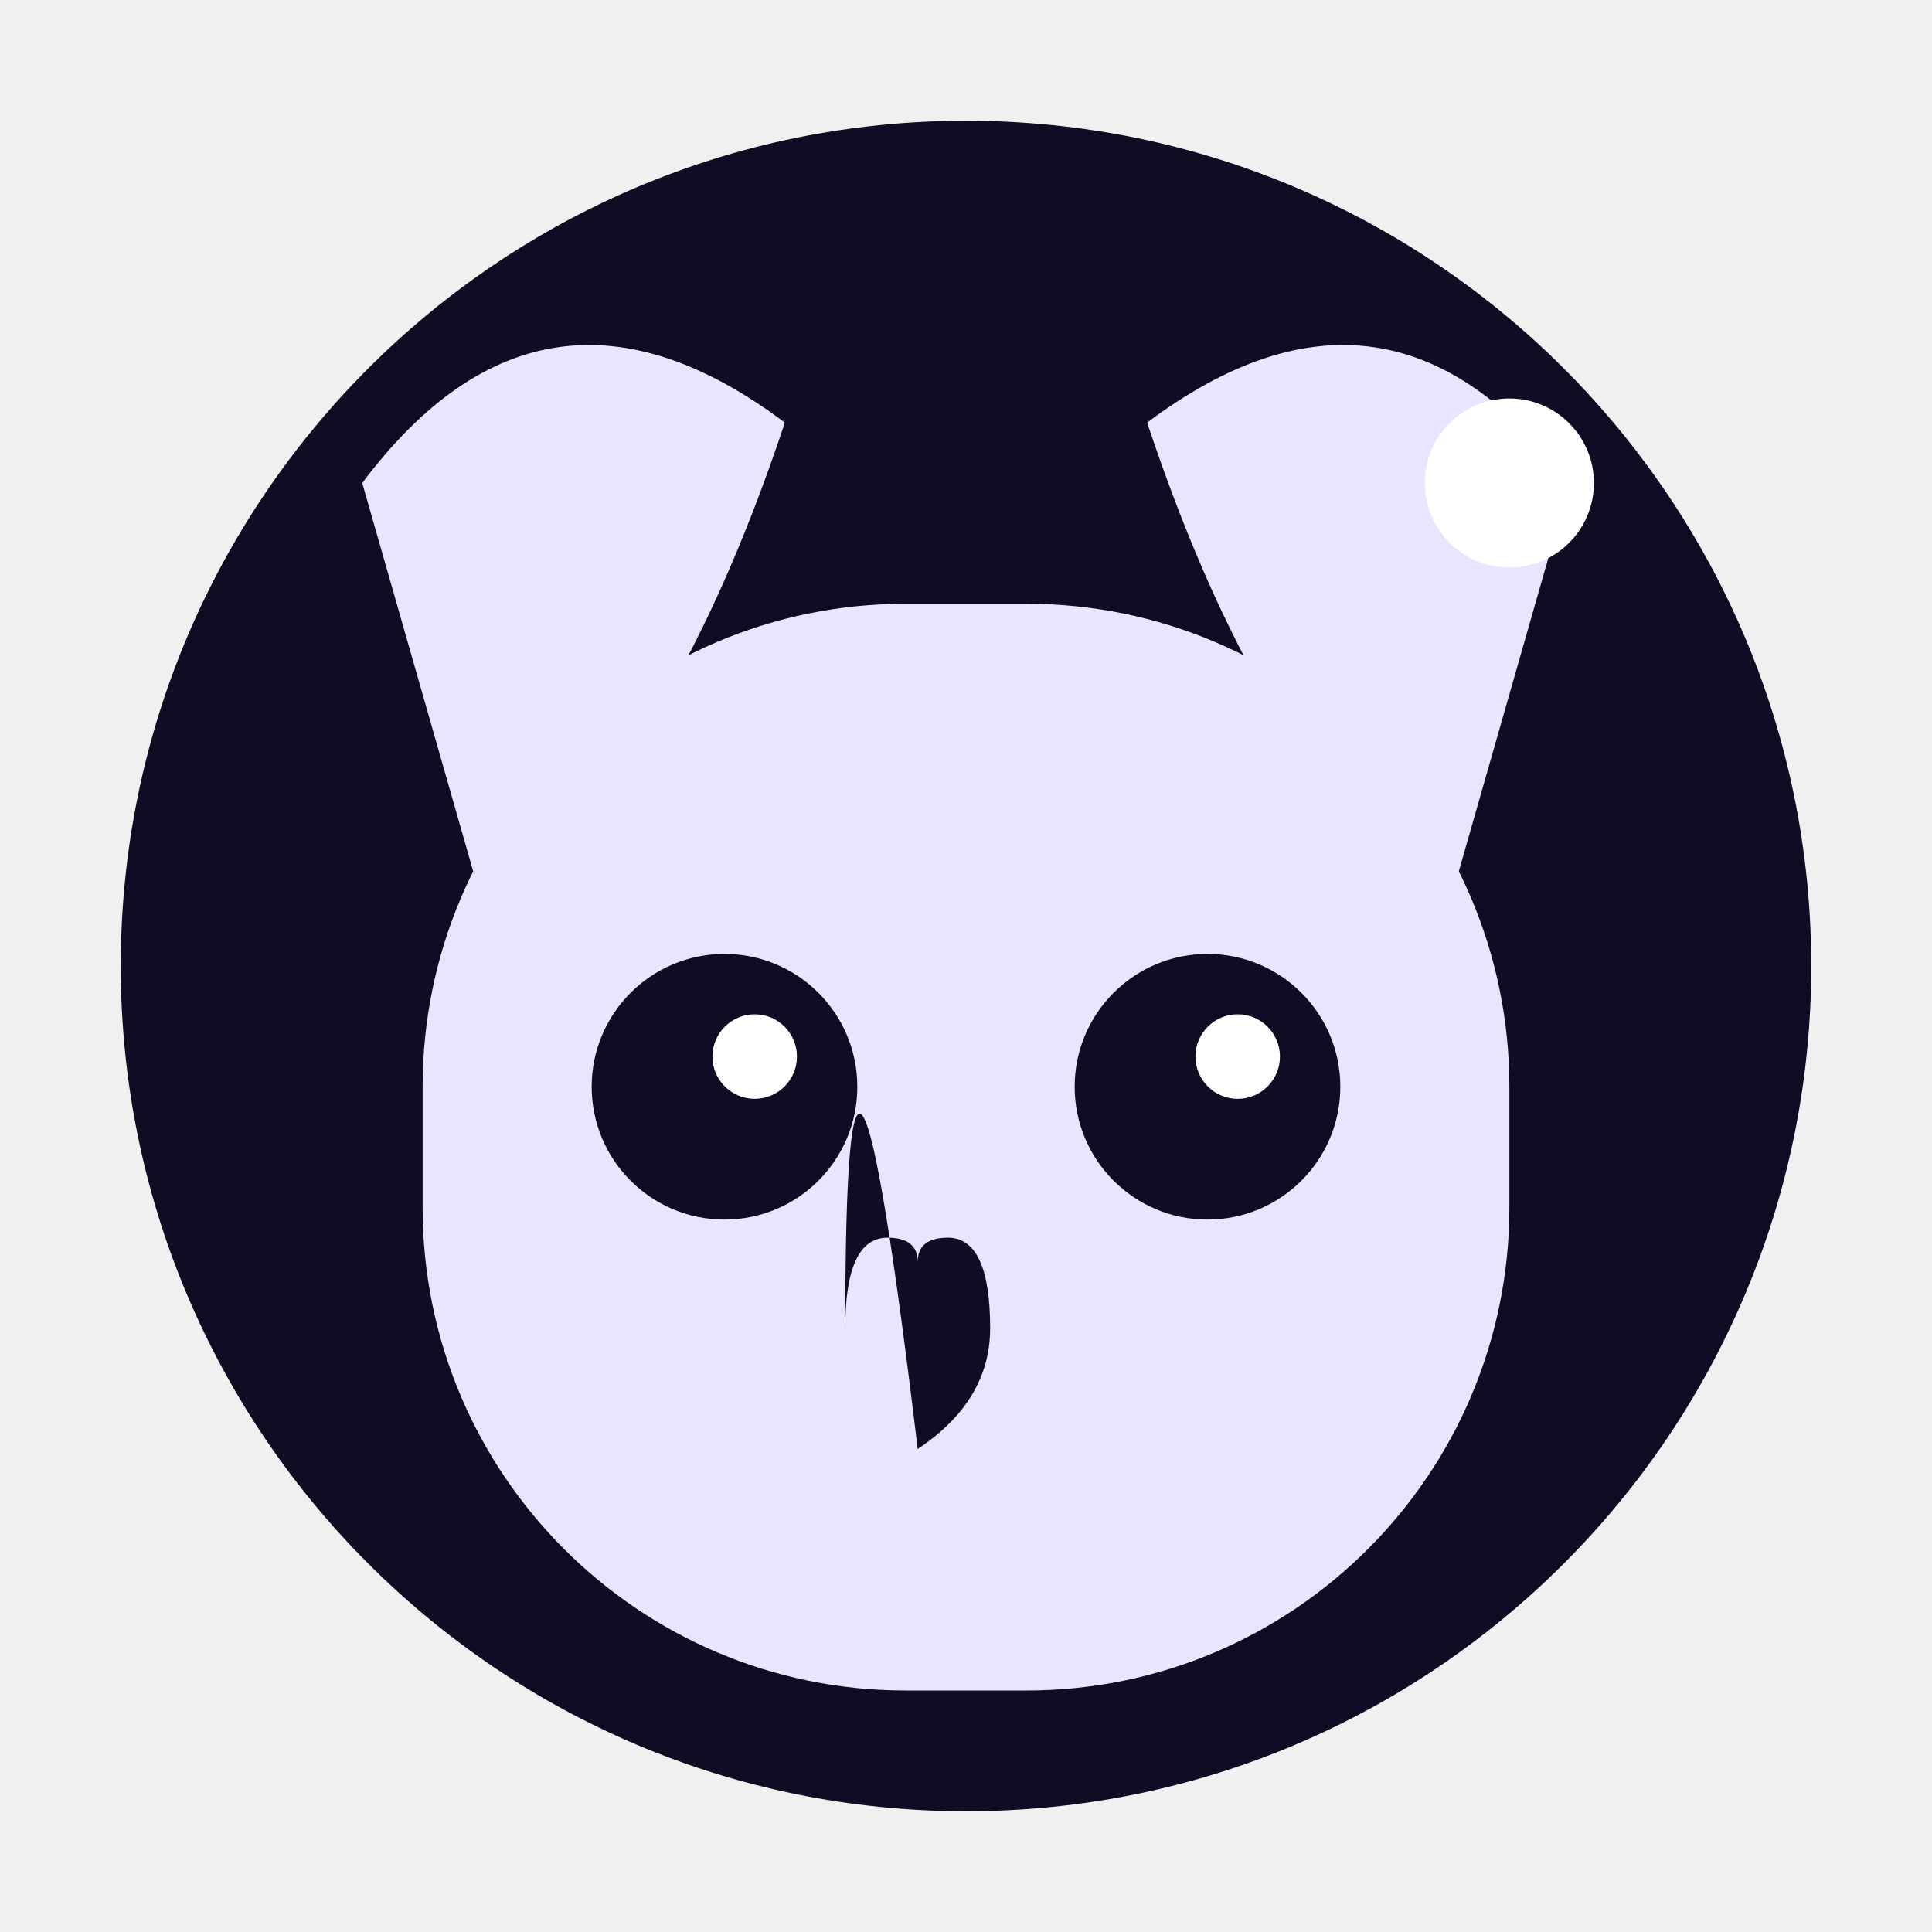
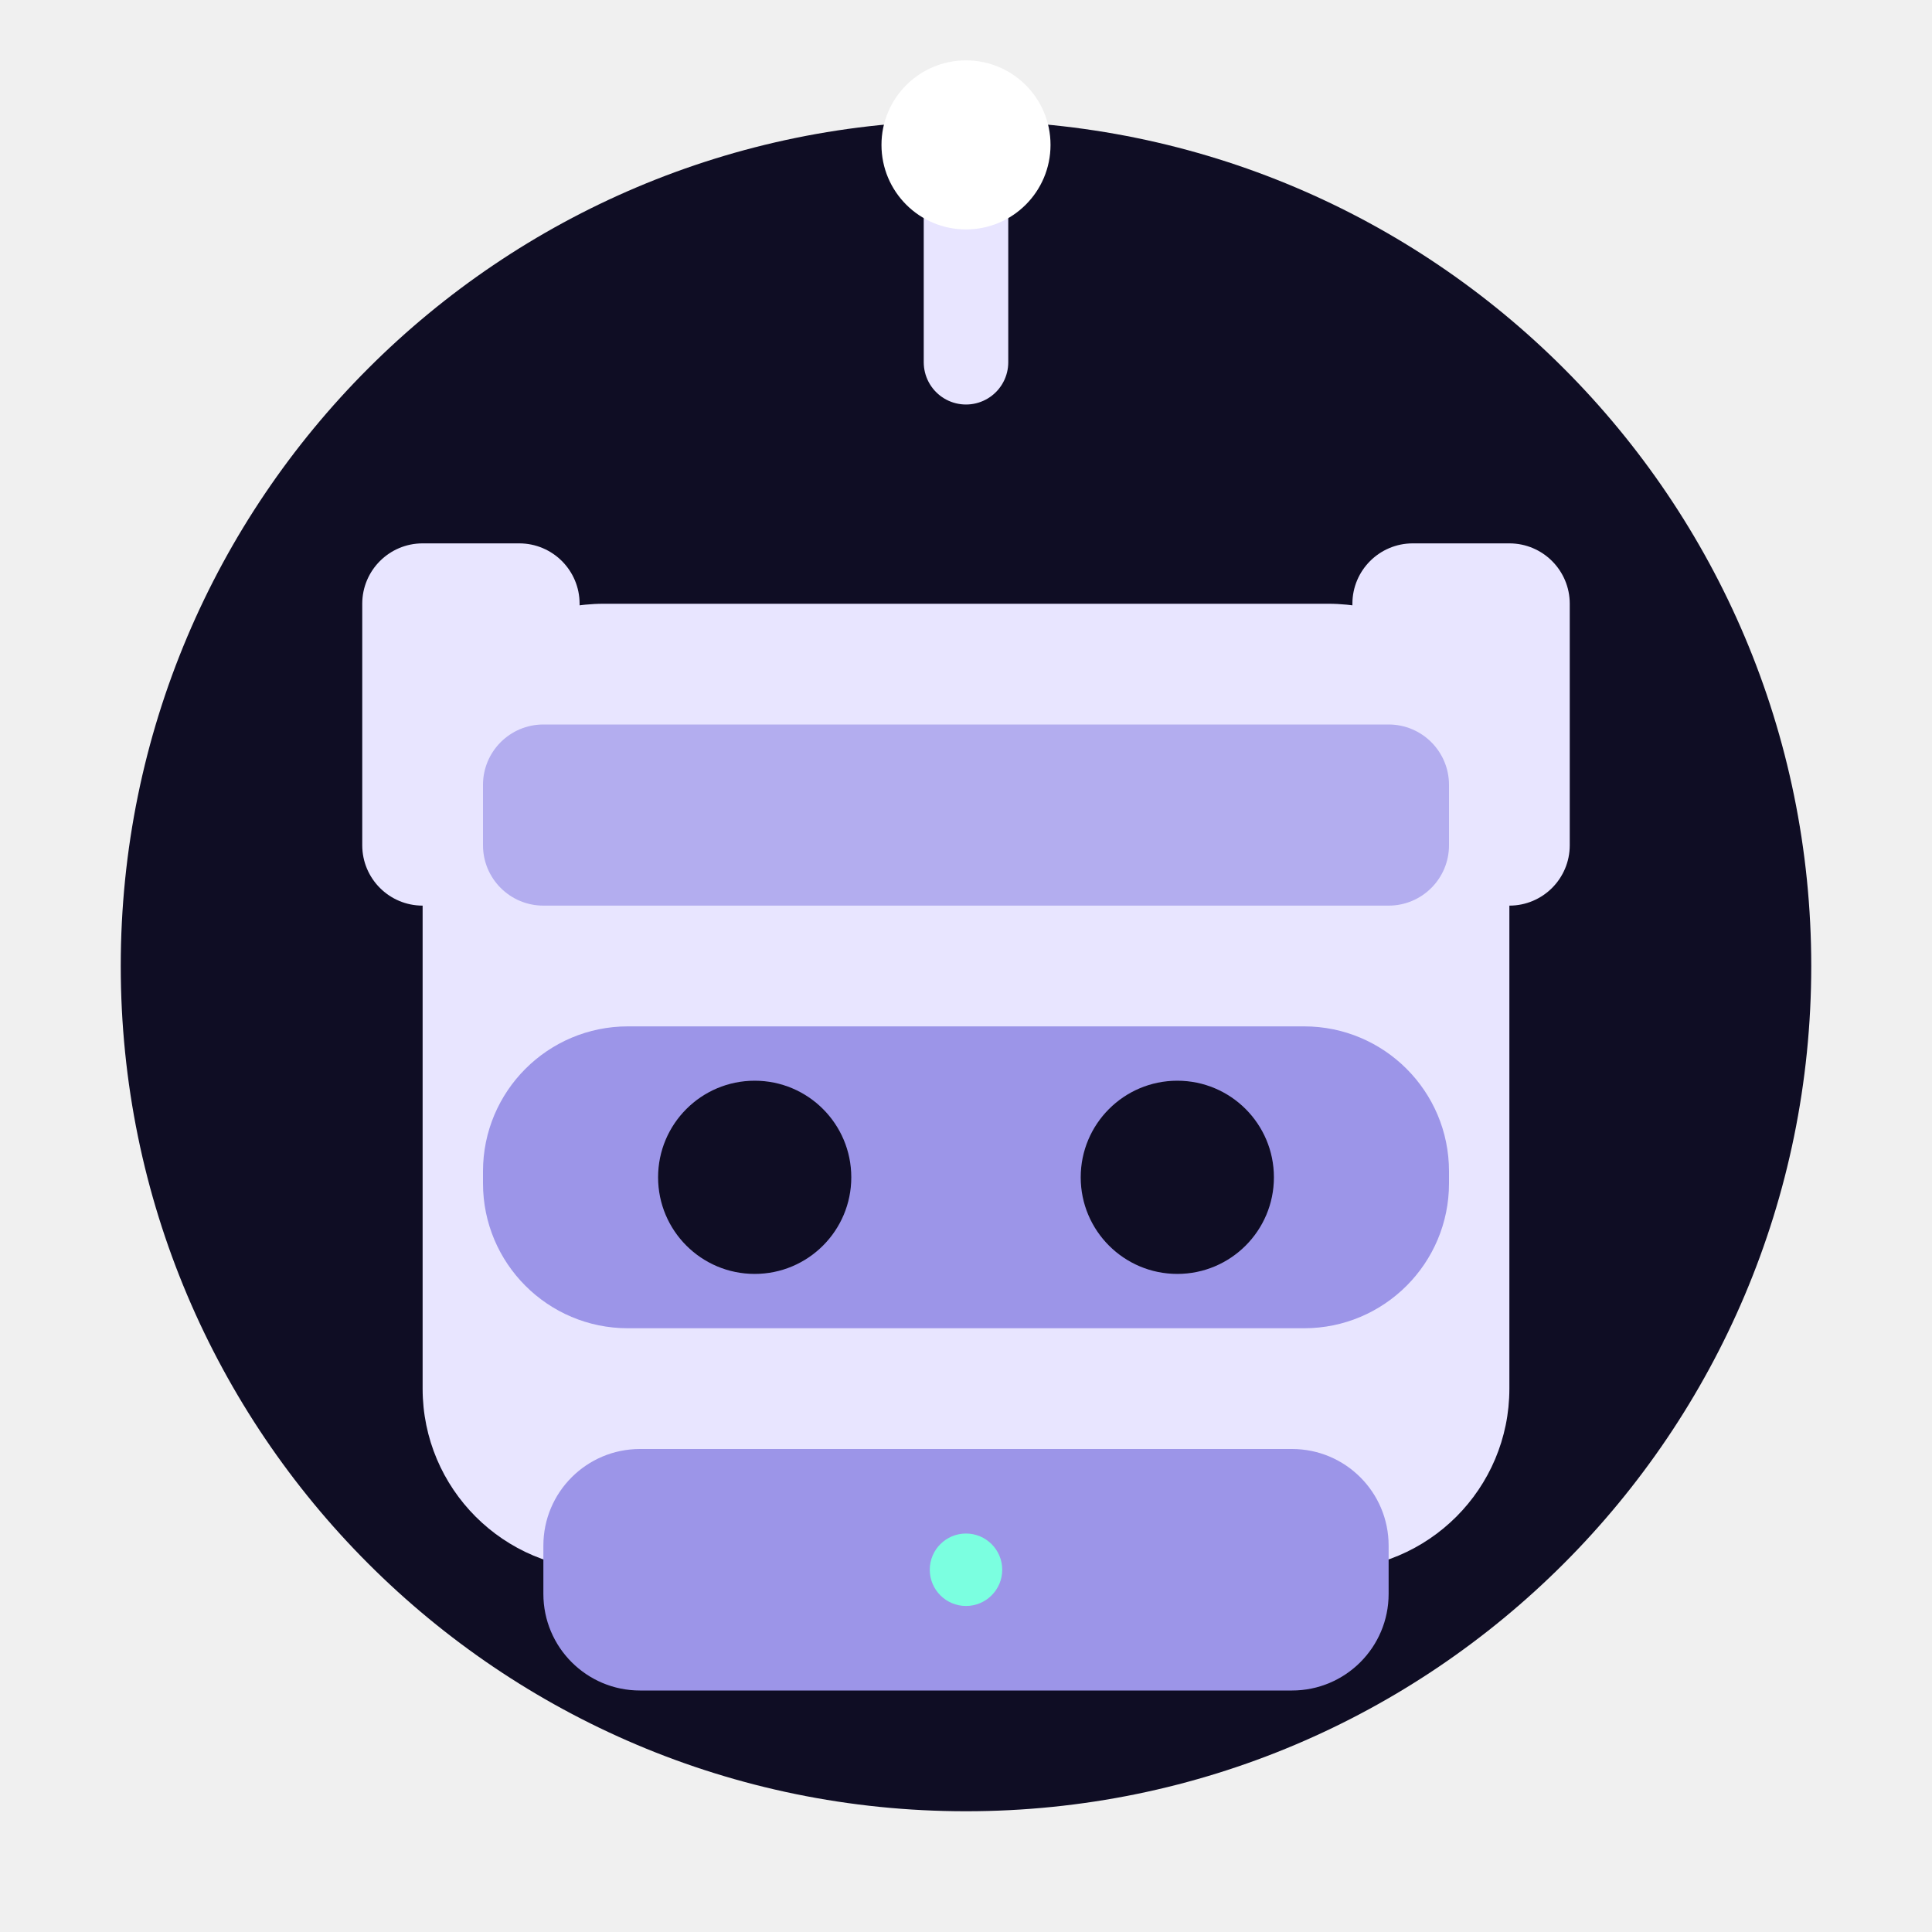
<svg xmlns="http://www.w3.org/2000/svg" viewBox="0 0 32 32" role="img" aria-label="OpenBuddy">
  <circle cx="16" cy="16" r="14" fill="#0F0D24" />
-   <path d="M6 8 Q9 4 13 7 Q11 13 8 15 Z" fill="#E8E5FF" />
-   <path d="M26 8 Q23 4 19 7 Q21 13 24 15 Z" fill="#E8E5FF" />
-   <rect x="7" y="10" width="18" height="18" rx="8" fill="#E8E5FF" />
-   <circle cx="12" cy="18" r="2.2" fill="#0F0D24" />
-   <circle cx="20" cy="18" r="2.2" fill="#0F0D24" />
-   <circle cx="12.5" cy="17.5" r="0.7" fill="#FFFFFF" />
-   <circle cx="20.5" cy="17.5" r="0.7" fill="#FFFFFF" />
-   <path d="M14 22 Q14 20.5 14.7 20.5 Q15.2 20.5 15.2 20.9 Q15.2 20.5 15.7 20.5 Q16.4 20.5 16.4 22 Q16.4 23.2 15.2 24 Q14 14 14 22 Z" fill="#0F0D24" />
-   <circle cx="25" cy="8" r="1.4" fill="#FFFFFF" />
+   <line x1="16" y1="3" x2="16" y2="6" stroke="#E8E5FF" stroke-width="1.4" stroke-linecap="round" />
+   <circle cx="16" cy="2.4" r="1.4" fill="#FFFFFF" />
+   <rect x="6" y="9" width="3.6" height="6" rx="1" fill="#E8E5FF" />
+   <rect x="22.4" y="9" width="3.6" height="6" rx="1" fill="#E8E5FF" />
+   <rect x="7" y="10" width="18" height="16" rx="3" fill="#E8E5FF" />
+   <rect x="8" y="12" width="16" height="3" rx="1" fill="#9C95E8" opacity=".7" />
+   <rect x="8" y="17" width="16" height="5" rx="2.4" fill="#9C95E8" />
+   <circle cx="12.5" cy="19.5" r="1.6" fill="#0F0D24" />
+   <circle cx="19.5" cy="19.5" r="1.6" fill="#0F0D24" />
+   <rect x="9" y="24" width="14" height="4" rx="1.6" fill="#9C95E8" />
+   <circle cx="16" cy="26" r="0.6" fill="#7BFFE0" />
</svg>
